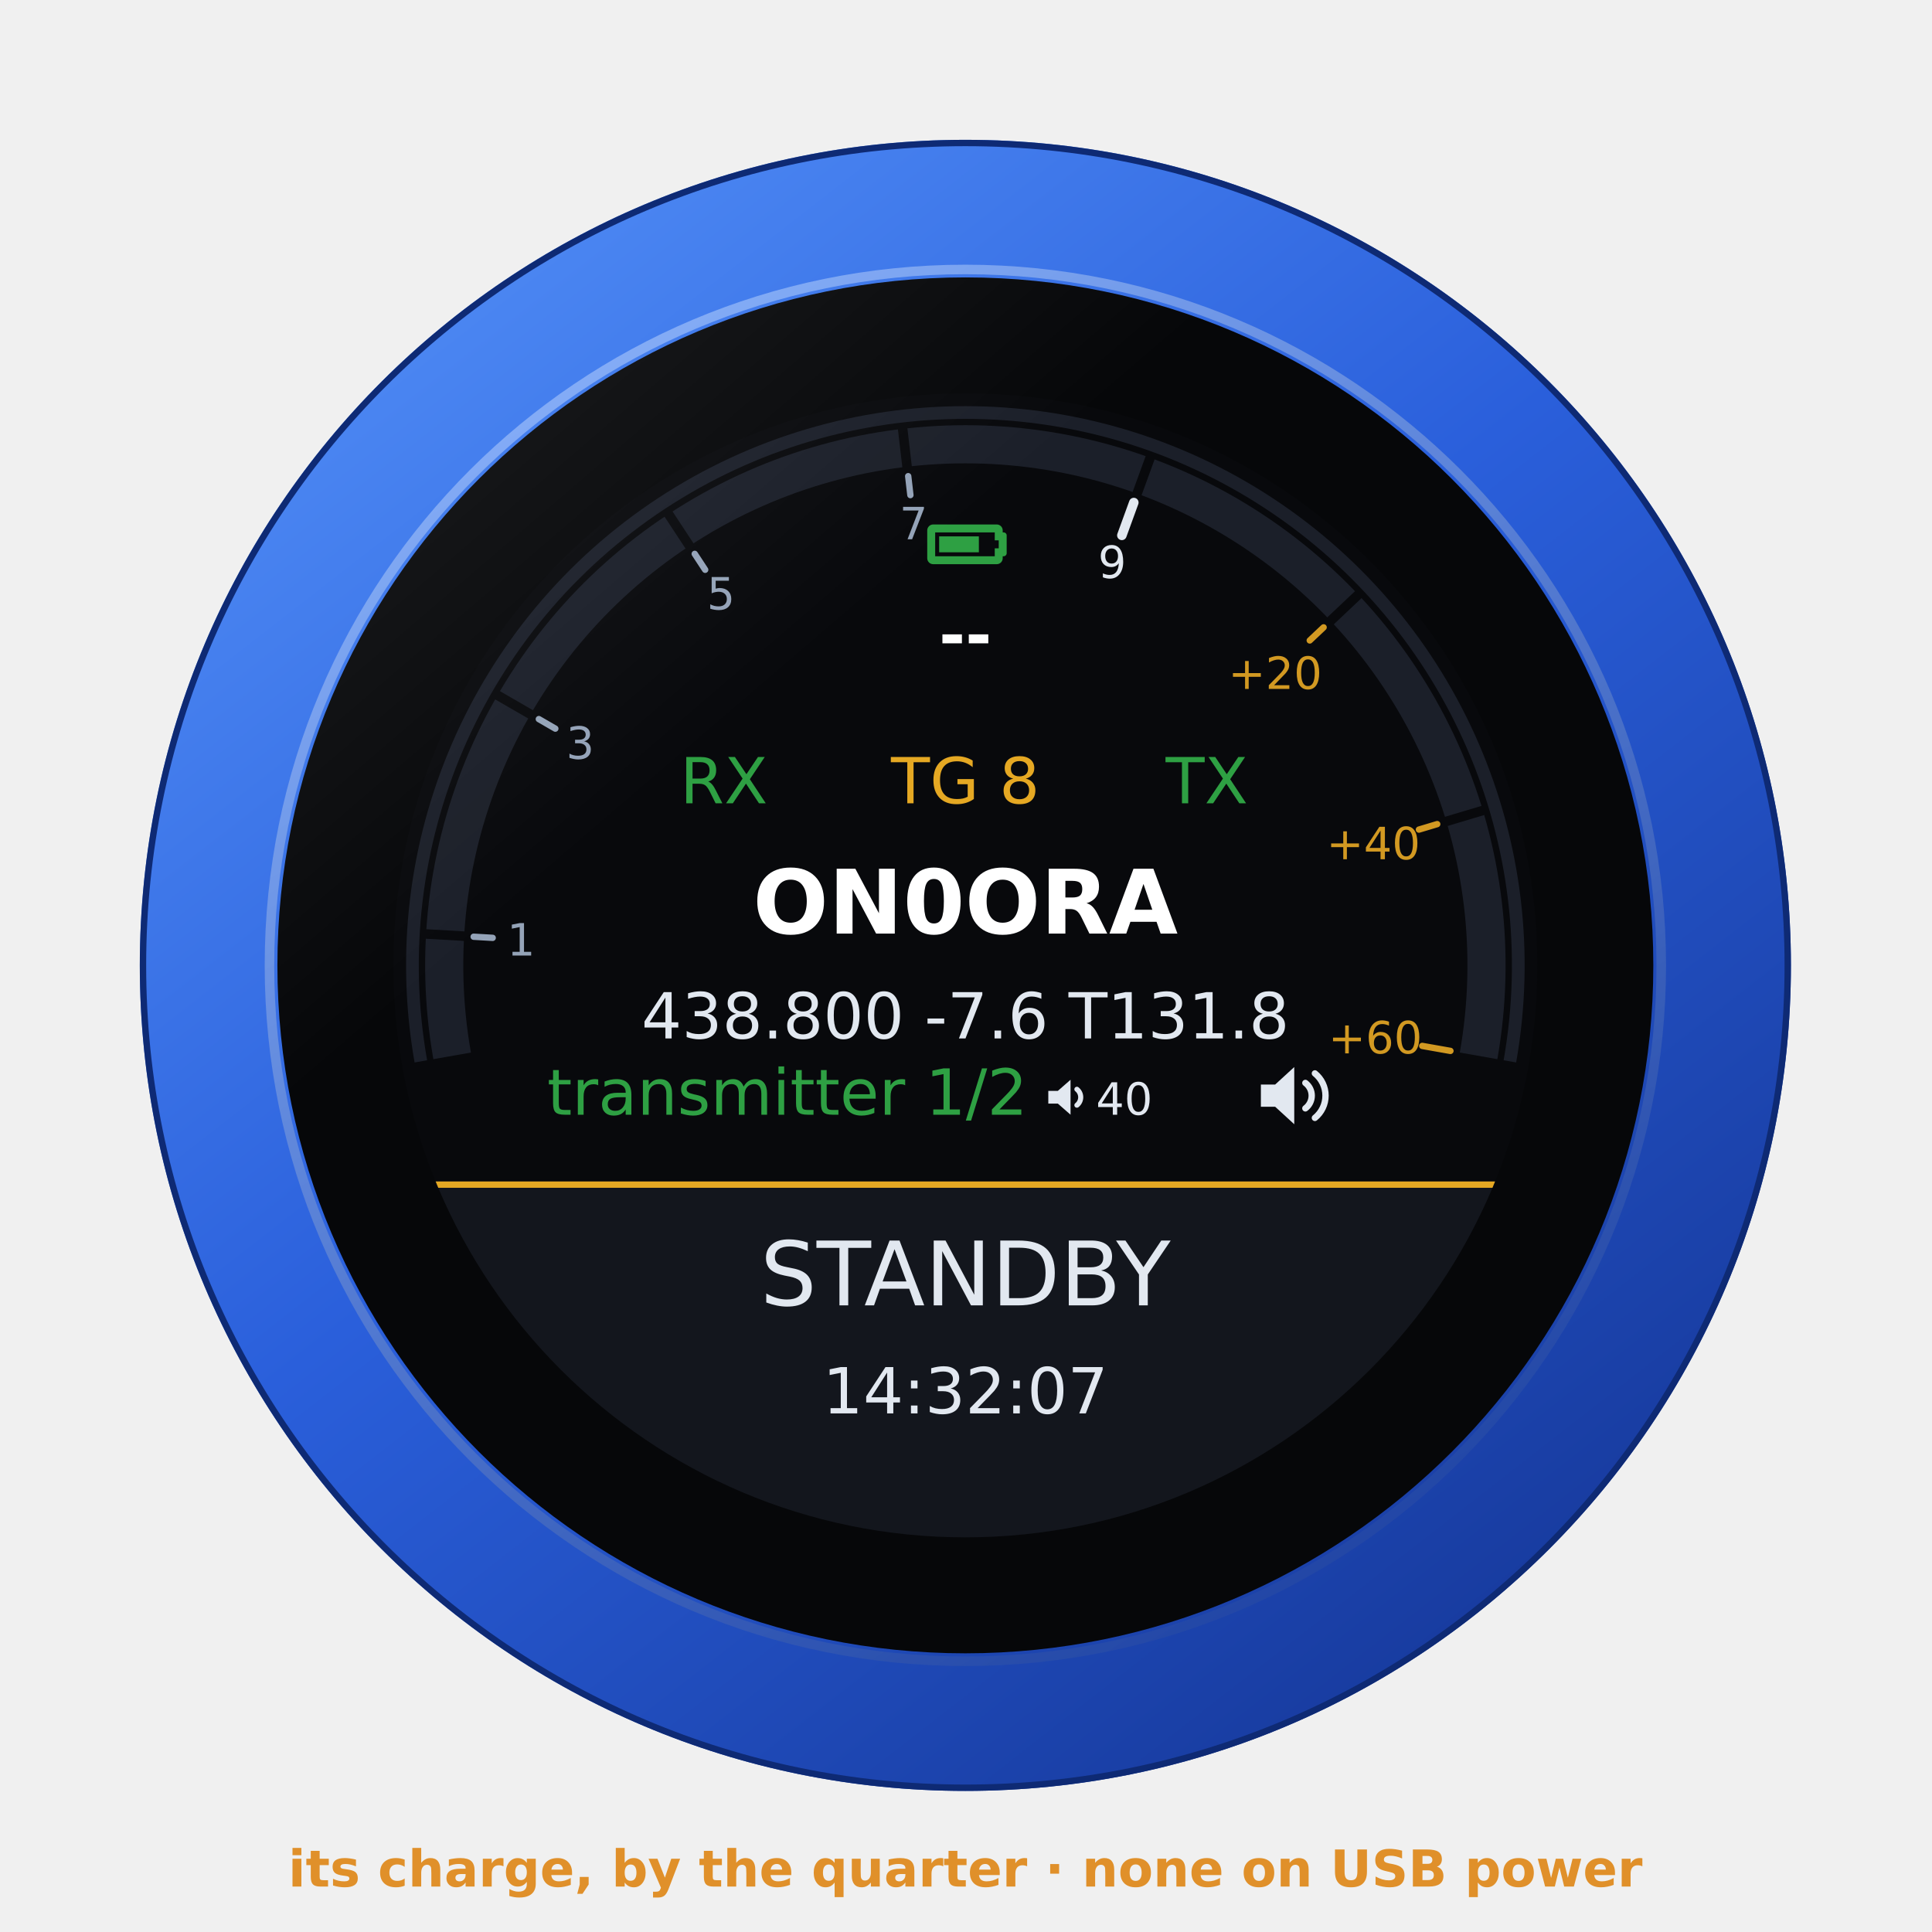
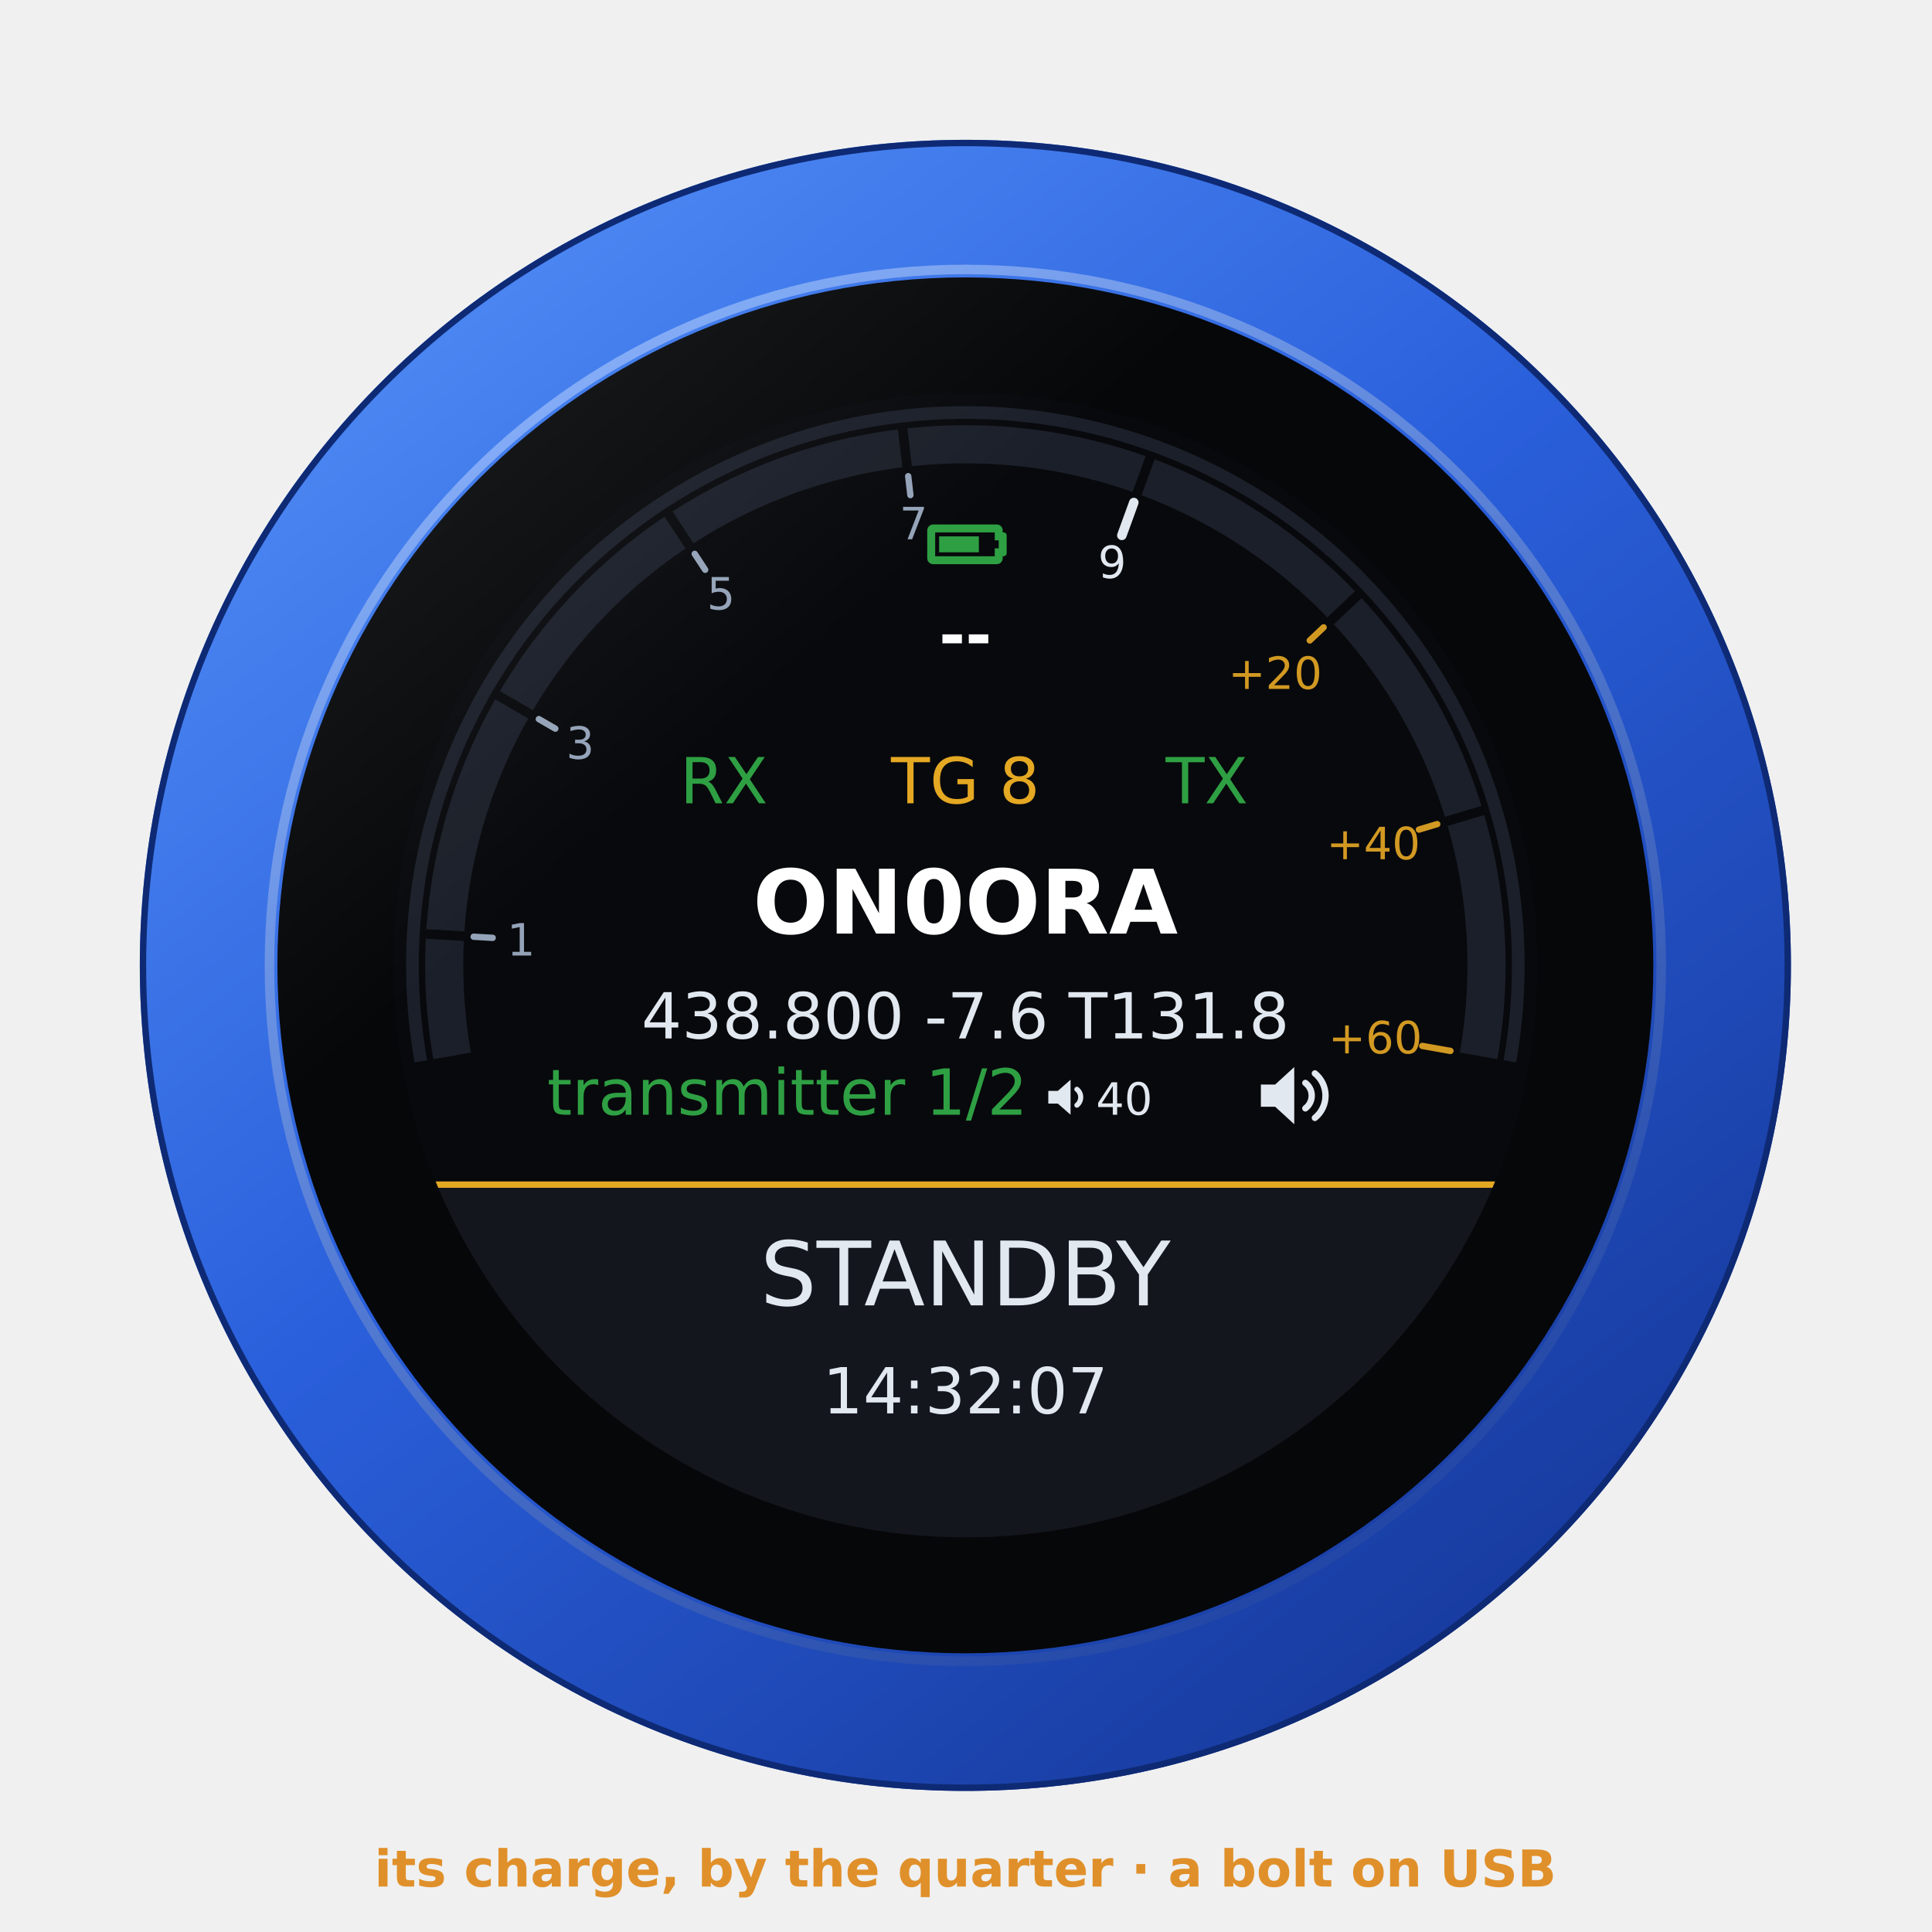
<svg xmlns="http://www.w3.org/2000/svg" viewBox="0 0 608 608" width="608" height="608" role="img" aria-label="On its own battery: the knob's charge over who is talking">
  <defs>
    <clipPath id="tc-12-glass">
      <circle cx="180" cy="180" r="180" />
    </clipPath>
    <linearGradient id="tc-12-alu" x1="0.15" y1="0.05" x2="0.85" y2="0.95">
      <stop offset="0" stop-color="#4F8BF5" />
      <stop offset="0.45" stop-color="#2A5FDB" />
      <stop offset="1" stop-color="#16389A" />
    </linearGradient>
    <linearGradient id="tc-12-chamfer" x1="0.2" y1="0" x2="0.8" y2="1">
      <stop offset="0" stop-color="#9CC0FF" />
      <stop offset="1" stop-color="#1B3F9E" />
    </linearGradient>
    <linearGradient id="tc-12-gloss" x1="0" y1="0" x2="0.6" y2="0.7">
      <stop offset="0" stop-color="#FFFFFF" stop-opacity="0.10" />
      <stop offset="0.5" stop-color="#FFFFFF" stop-opacity="0" />
    </linearGradient>
    <linearGradient id="tc-12-upd" x1="0" y1="0" x2="0" y2="1">
      <stop offset="0" stop-color="#262015" />
      <stop offset="1" stop-color="#0C0E13" />
    </linearGradient>
    <marker id="tc-12-arrow" viewBox="0 0 10 10" refX="7" refY="5" markerWidth="7" markerHeight="7" orient="auto-start-reverse">
      <path d="M0,1 L10,5 L0,9 z" fill="#E0902A" />
    </marker>
  </defs>
  <circle cx="303.8" cy="303.8" r="259.8" fill="url(#tc-12-alu)" />
  <circle cx="303.8" cy="303.8" r="258.8" fill="none" stroke="#0E2A74" stroke-width="2" />
  <circle cx="303.8" cy="303.8" r="219.0" fill="none" stroke="url(#tc-12-chamfer)" stroke-width="3" opacity="0.8" />
  <circle cx="303.8" cy="303.8" r="216.5" fill="#060709" />
  <g transform="translate(123.8,123.8)">
    <g clip-path="url(#tc-12-glass)">
      <rect x="0" y="0" width="360" height="360" fill="#08090C" />
      <path d="M18.49,208.48 A164.00,164.00 0 1 1 341.51,208.48" fill="none" stroke="#1B1F29" stroke-width="12" />
      <line x1="23.27" y1="170.87" x2="9.29" y2="170.06" stroke="#08090C" stroke-width="3" />
      <line x1="44.03" y1="101.50" x2="31.91" y2="94.50" stroke="#08090C" stroke-width="3" />
      <line x1="93.73" y1="48.83" x2="86.03" y2="37.13" stroke="#08090C" stroke-width="3" />
      <line x1="161.77" y1="24.06" x2="160.15" y2="10.16" stroke="#08090C" stroke-width="3" />
      <line x1="233.70" y1="32.47" x2="238.49" y2="19.31" stroke="#08090C" stroke-width="3" />
      <line x1="294.20" y1="72.26" x2="304.38" y2="62.65" stroke="#08090C" stroke-width="3" />
      <line x1="330.40" y1="134.97" x2="343.82" y2="130.96" stroke="#08090C" stroke-width="3" />
      <line x1="31.25" y1="171.34" x2="25.26" y2="170.99" stroke="#94A3B8" stroke-width="2" stroke-linecap="round" />
      <text x="40.2" y="176.9" font-size="14" fill="#94A3B8" font-family="DejaVu Sans,Verdana,sans-serif" font-weight="400" text-anchor="middle">1</text>
      <line x1="50.96" y1="105.50" x2="45.77" y2="102.50" stroke="#94A3B8" stroke-width="2" stroke-linecap="round" />
      <text x="58.8" y="115.0" font-size="14" fill="#94A3B8" font-family="DejaVu Sans,Verdana,sans-serif" font-weight="400" text-anchor="middle">3</text>
      <line x1="98.12" y1="55.51" x2="94.83" y2="50.50" stroke="#94A3B8" stroke-width="2" stroke-linecap="round" />
      <text x="103.1" y="68.0" font-size="14" fill="#94A3B8" font-family="DejaVu Sans,Verdana,sans-serif" font-weight="400" text-anchor="middle">5</text>
      <line x1="162.70" y1="32.01" x2="162.01" y2="26.05" stroke="#94A3B8" stroke-width="2" stroke-linecap="round" />
      <text x="163.7" y="45.9" font-size="14" fill="#94A3B8" font-family="DejaVu Sans,Verdana,sans-serif" font-weight="400" text-anchor="middle">7</text>
      <line x1="229.25" y1="44.68" x2="233.01" y2="34.35" stroke="#E2E8F0" stroke-width="3" stroke-linecap="round" />
      <text x="226.2" y="58.1" font-size="14" fill="#E2E8F0" font-family="DejaVu Sans,Verdana,sans-serif" font-weight="400" text-anchor="middle">9</text>
      <line x1="288.38" y1="77.75" x2="292.74" y2="73.63" stroke="#D29922" stroke-width="2" stroke-linecap="round" />
      <text x="277.5" y="93.0" font-size="14" fill="#D29922" font-family="DejaVu Sans,Verdana,sans-serif" font-weight="400" text-anchor="middle">+20</text>
      <line x1="322.74" y1="137.27" x2="328.49" y2="135.55" stroke="#D29922" stroke-width="2" stroke-linecap="round" />
      <text x="308.4" y="146.6" font-size="14" fill="#D29922" font-family="DejaVu Sans,Verdana,sans-serif" font-weight="400" text-anchor="middle">+40</text>
      <line x1="323.78" y1="205.35" x2="332.65" y2="206.92" stroke="#D29922" stroke-width="2" stroke-linecap="round" />
      <text x="309.0" y="207.7" font-size="14" fill="#D29922" font-family="DejaVu Sans,Verdana,sans-serif" font-weight="400" text-anchor="middle">+60</text>
      <path d="M8.64,210.21 A174.00,174.00 0 1 1 351.36,210.21" fill="none" stroke="#1B1F29" stroke-width="4" />
      <text x="180.0" y="83.0" font-size="20" fill="#FFFFFF" font-family="DejaVu Sans,Verdana,sans-serif" font-weight="700" text-anchor="middle">--</text>
      <text x="180.0" y="103.0" font-size="14" fill="#2EA043" font-family="DejaVu Sans,Verdana,sans-serif" font-weight="400" text-anchor="middle" />
      <text x="104.0" y="129.0" font-size="20" fill="#2EA043" font-family="DejaVu Sans,Verdana,sans-serif" font-weight="400" text-anchor="middle">RX</text>
      <text x="180.0" y="129.0" font-size="20" fill="#E5A823" font-family="DejaVu Sans,Verdana,sans-serif" font-weight="400" text-anchor="middle">TG 8</text>
      <text x="256.0" y="129.0" font-size="20" fill="#2EA043" font-family="DejaVu Sans,Verdana,sans-serif" font-weight="400" text-anchor="middle">TX</text>
      <text x="180.0" y="170.0" font-size="28" fill="#FFFFFF" font-family="DejaVu Sans,Verdana,sans-serif" font-weight="600" text-anchor="middle">ON0ORA</text>
      <text x="180.0" y="203.0" font-size="20" fill="#E2E8F0" font-family="DejaVu Sans,Verdana,sans-serif" font-weight="400" text-anchor="middle">438.800 -7.6 T131.8</text>
      <text x="124.0" y="227.0" font-size="20" fill="#2EA043" font-family="DejaVu Sans,Verdana,sans-serif" font-weight="400" text-anchor="middle">transmitter 1/2</text>
      <g transform="translate(206.1,216.0)" fill="#E2E8F0">
        <path d="M0,3.5 h3 l4,-3.5 v11 l-4,-3.5 h-3 z" />
        <path d="M9,3 a3.2,3.2 0 0 1 0,5" fill="none" stroke="#E2E8F0" stroke-width="1.6" stroke-linecap="round" />
      </g>
      <text x="221.1" y="227.0" font-size="14" fill="#E2E8F0" font-family="DejaVu Sans,Verdana,sans-serif" font-weight="400" text-anchor="start">40</text>
      <g transform="translate(273.0,211.0)" fill="#E2E8F0">
        <path d="M0,6.5 h4.5 l6,-5.5 v18 l-6,-5.5 h-4.5 z" />
        <path d="M14,6 a5,5 0 0 1 0,8 M17,3 a9,9 0 0 1 0,14" fill="none" stroke="#E2E8F0" stroke-width="2" stroke-linecap="round" />
      </g>
      <rect x="0" y="248" width="360" height="112" fill="#13161D" />
      <line x1="0" y1="249" x2="360" y2="249" stroke="#E5A823" stroke-width="2" />
      <text x="180.0" y="287.0" font-size="28" fill="#E2E8F0" font-family="DejaVu Sans,Verdana,sans-serif" font-weight="500" text-anchor="middle" xml:space="preserve">STANDBY</text>
      <text x="180.0" y="321.0" font-size="20" fill="#E2E8F0" font-family="DejaVu Sans,Verdana,sans-serif" font-weight="400" text-anchor="middle">14:32:07</text>
      <path transform="translate(168.0,37.5) scale(0.0390625)" d="M544 160v64h32v64h-32v64H64V160h480m16-64H48c-26.51 0-48 21.49-48 48v224c0 26.51 21.49 48 48 48h512c26.51 0 48-21.49 48-48v-16h8c13.255 0 24-10.745 24-24V184c0-13.255-10.745-24-24-24h-8v-16c0-26.51-21.49-48-48-48zM416 192H96v128h320V192z" fill="#2EA043" />
    </g>
  </g>
  <circle cx="303.8" cy="303.8" r="216.5" fill="url(#tc-12-gloss)" />
-   <text x="303.8" y="593.7" font-size="16" fill="#E0902A" font-family="DejaVu Sans,Verdana,sans-serif" font-weight="700" text-anchor="middle">its charge, by the quarter  ·  none on USB power</text>
+   <text x="303.8" y="593.7" font-size="16" fill="#E0902A" font-family="DejaVu Sans,Verdana,sans-serif" font-weight="700" text-anchor="middle">its charge, by the quarter  ·  a bolt on USB</text>
</svg>
